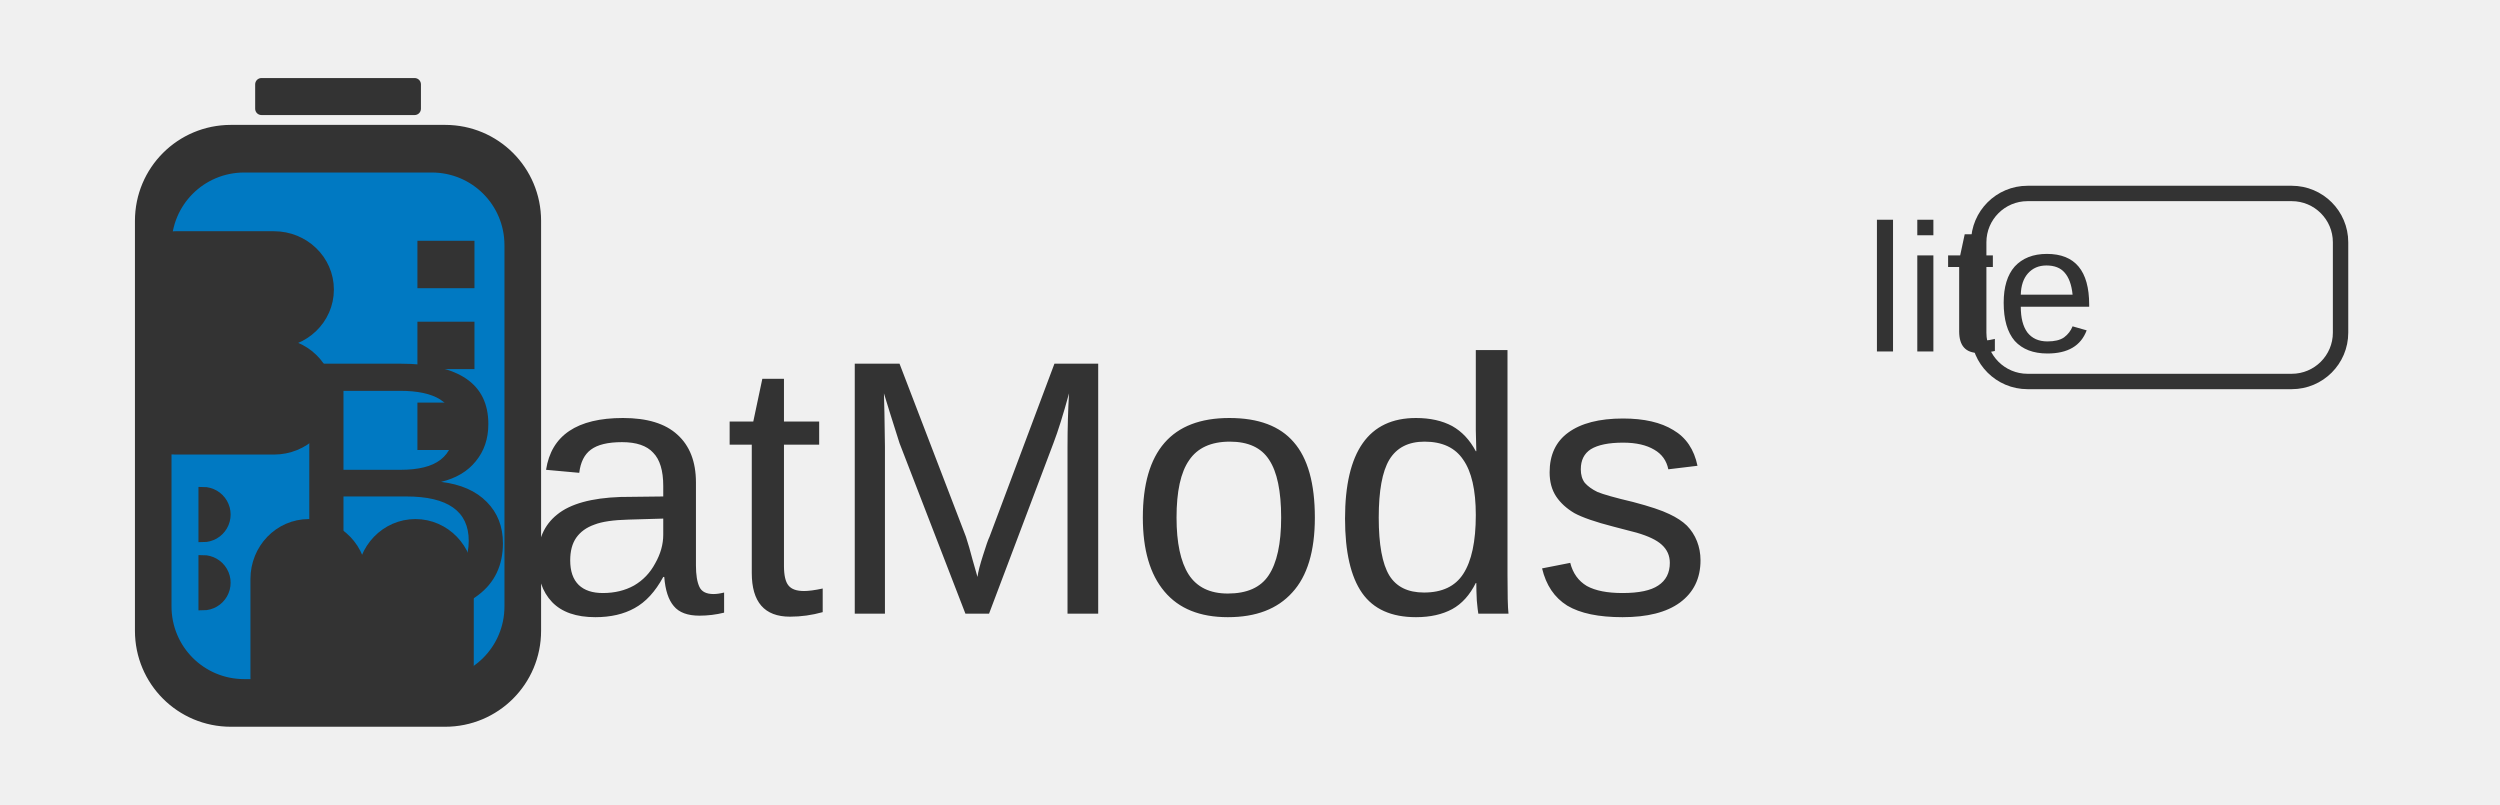
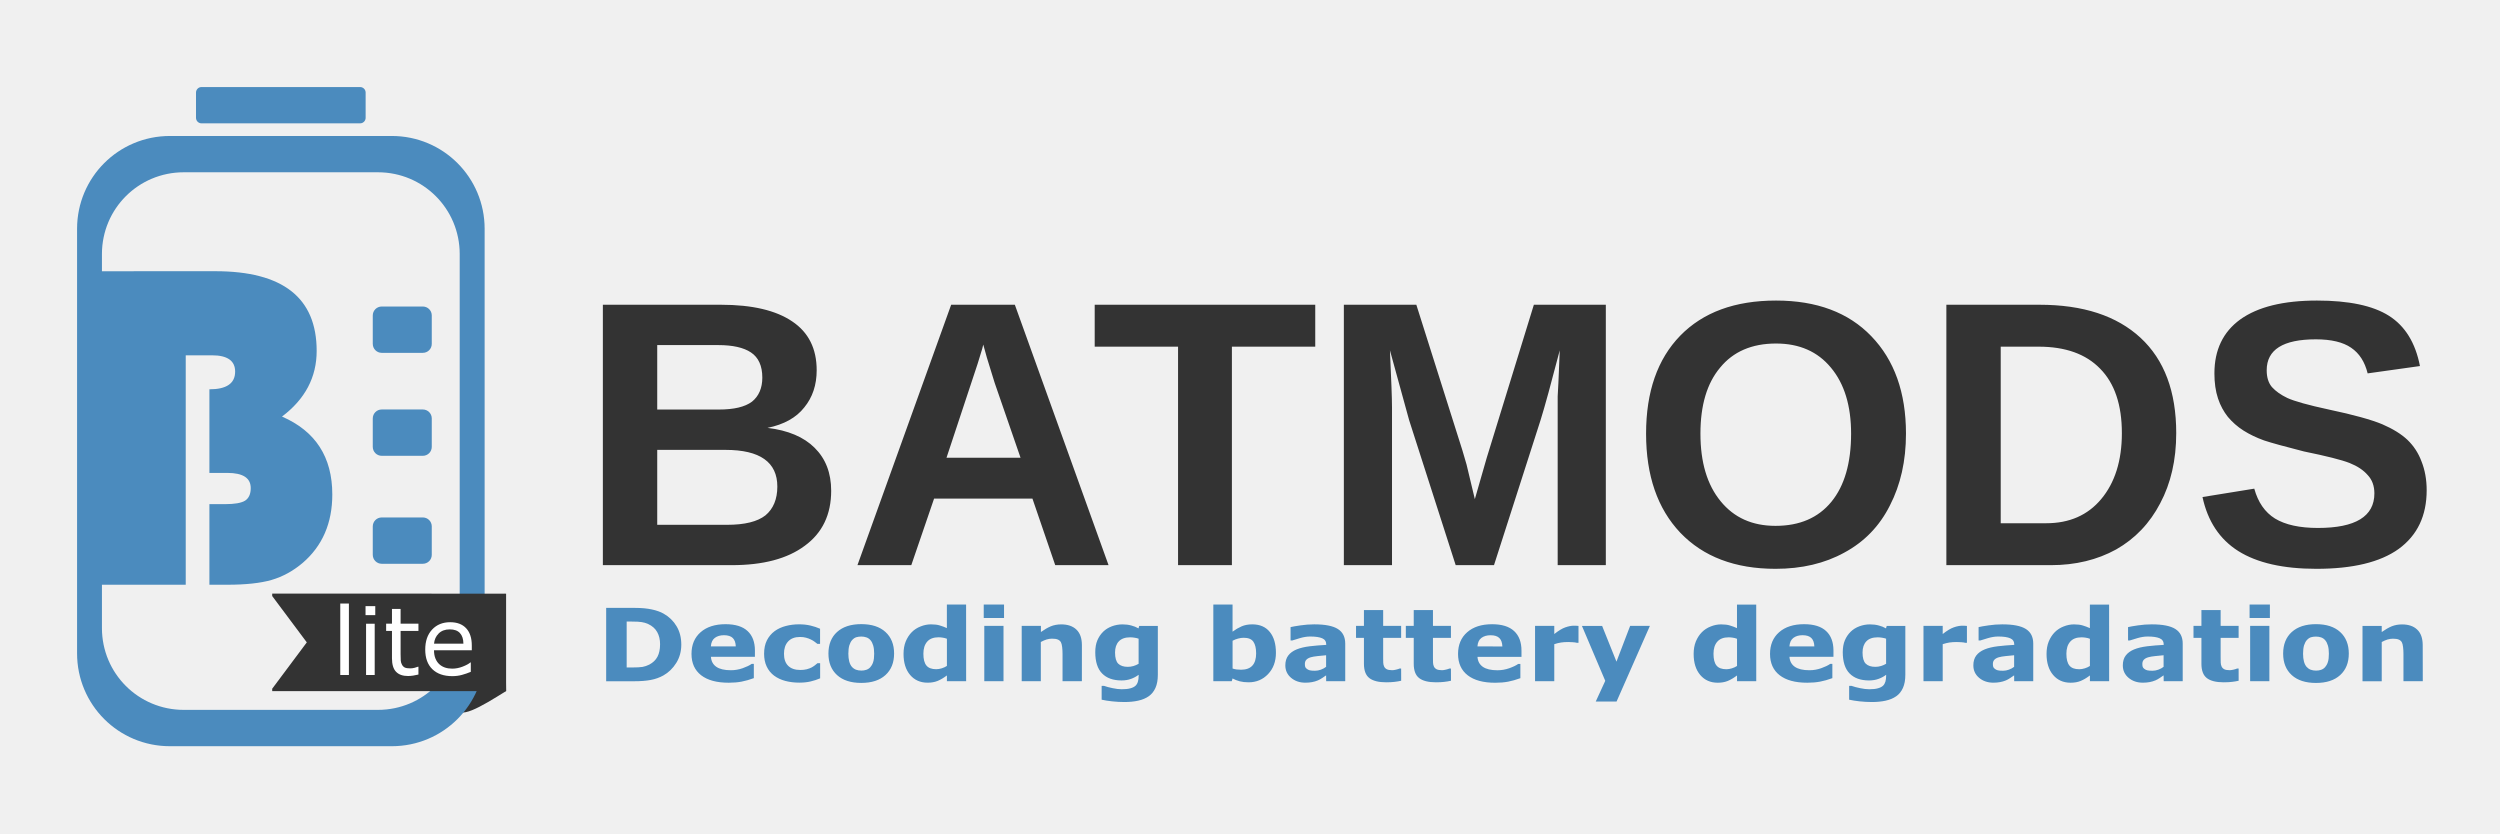
- <svg xmlns="http://www.w3.org/2000/svg" width="77.663mm" height="25mm" viewBox="0 0 77.663 25" version="1.1" id="svg1">
-   <defs id="defs1" />
-   <g id="layer1" transform="translate(-19.77096,-193.9952)">
-     <rect style="fill:none;fill-opacity:1;stroke:none;stroke-width:2.403;stroke-dasharray:none;stroke-opacity:1" id="rect125" width="77.663" height="25" x="19.771" y="193.995" ry="2.863" />
-     <g id="g31">
-       <rect style="fill:#0079c2;fill-opacity:1;stroke:none;stroke-width:0.811;stroke-opacity:1" id="rect115" width="10.83" height="16.562" x="24.857" y="198.942" ry="1.984" />
-       <rect style="fill:#333333;fill-opacity:0.997;stroke:#333333;stroke-width:0.061;stroke-dasharray:none;stroke-dashoffset:1.308;stroke-opacity:1" id="rect116" width="5.089" height="1.089" x="27.728" y="196.45" ry="0.166" />
-       <g id="g117" transform="matrix(1.17464,0,0,1.17464,-43.1862,88.11432)" style="fill:#333333;stroke:#333333">
-         <path style="fill:#333333;fill-opacity:1;stroke:#333333;stroke-width:0.241;stroke-dasharray:none;stroke-dashoffset:1.308;stroke-opacity:1" id="path116" d="m -103.137,58.966 a 0.61,0.61 0 0 1 -0.305,0.528 0.61,0.61 0 0 1 -0.61,0 0.61,0.61 0 0 1 -0.305,-0.528 h 0.61 z" transform="rotate(-90)" />
-         <path style="fill:#333333;fill-opacity:1;stroke:#333333;stroke-width:0.241;stroke-dasharray:none;stroke-dashoffset:1.308;stroke-opacity:1" id="path117" d="m -104.94,58.966 a 0.61,0.61 0 0 1 -0.305,0.528 0.61,0.61 0 0 1 -0.61,0 0.61,0.61 0 0 1 -0.305,-0.528 h 0.61 z" transform="rotate(-90)" />
-       </g>
-       <g id="g119" transform="matrix(1.024202,0,0,1.024202,-35.77279,103.6046)" style="fill:#333333;stroke:#333333">
-         <rect style="fill:#333333;fill-opacity:1;stroke:#333333;stroke-width:0.372;stroke-dasharray:none;stroke-dashoffset:1.308;stroke-opacity:1" id="rect117" width="1.358" height="1.066" x="67.078" y="100.652" ry="0.206" rx="0" />
-         <rect style="fill:#333333;fill-opacity:1;stroke:#333333;stroke-width:0.372;stroke-dasharray:none;stroke-dashoffset:1.308;stroke-opacity:1" id="rect118" width="1.358" height="1.066" x="67.078" y="98.198" ry="0.206" rx="0" />
-         <rect style="fill:#333333;fill-opacity:1;stroke:#333333;stroke-width:0.372;stroke-dasharray:none;stroke-dashoffset:1.308;stroke-opacity:1" id="rect119" width="1.358" height="1.066" x="67.078" y="95.744" ry="0.206" rx="0" />
-       </g>
-       <text xml:space="preserve" style="font-size:11.289px;line-height:0.9;font-family:Arial;-inkscape-font-specification:Arial;text-align:center;text-anchor:middle;fill:#333333;fill-opacity:1;stroke:none;stroke-width:2.8;stroke-dasharray:none;stroke-opacity:1" x="61.712" y="213.06" id="text123">
-         <tspan id="tspan123" style="font-size:11.289px;fill:#333333;fill-opacity:1;stroke:none;stroke-width:2.8" x="61.712" y="213.06">BatMods</tspan>
+ <svg xmlns="http://www.w3.org/2000/svg" width="75mm" height="25mm" viewBox="0 0 75 25" version="1.1" id="svg1">
+   <defs id="defs1">
+     </defs>
+   <g id="layer1" transform="translate(-21.72193,-141.3497)">
+     <rect style="fill:none;fill-opacity:1;stroke:none;stroke-width:2.361;stroke-dasharray:none;stroke-opacity:1" id="rect161" width="75" height="25" x="21.722" y="141.35" ry="2.863" />
+     <g id="g14">
+       <path style="fill:#333333;fill-opacity:1;stroke:none;stroke-width:0.5" d="m 37.029,291.329 c -0.743,0.462 -1.486,0.923 -1.492,0.436 -0.006,-0.487 0.724,-1.924 1.454,-3.361" id="path111" transform="translate(-0.1238333,-129.2469)" />
+       <text xml:space="preserve" style="font-style:normal;font-variant:normal;font-weight:normal;font-stretch:normal;font-size:11.289px;line-height:0.8;font-family:codicon;-inkscape-font-specification:'codicon, Normal';font-variant-ligatures:normal;font-variant-caps:normal;font-variant-numeric:normal;font-variant-east-asian:normal;fill:#333333;fill-opacity:1;stroke:#cccccc;stroke-width:0.497" x="39.298" y="157.359" id="text5" transform="scale(0.9940307,1.006005)">
+         <tspan id="tspan5" style="font-style:normal;font-variant:normal;font-weight:bold;font-stretch:normal;font-size:11.289px;line-height:0.8;font-family:Arial;-inkscape-font-specification:Arial;fill:#333333;fill-opacity:1;stroke:none;stroke-width:0.497" x="39.298" y="157.359">BATMODS</tspan>
+         <tspan style="font-style:normal;font-variant:normal;font-weight:normal;font-stretch:normal;font-size:11.289px;line-height:0.8;font-family:'Bauhaus 93';-inkscape-font-specification:'Bauhaus 93, Normal';font-variant-ligatures:normal;font-variant-caps:normal;font-variant-numeric:normal;font-variant-east-asian:normal;fill:#333333;fill-opacity:1;stroke:none;stroke-width:0.497" x="39.298" y="168.922" id="tspan6" />
      </text>
-       <text xml:space="preserve" style="font-size:5.644px;line-height:0.9;font-family:Arial;-inkscape-font-specification:Arial;text-align:center;text-anchor:middle;fill:#333333;fill-opacity:1;stroke:none;stroke-width:0.25;stroke-opacity:1" x="86.798" y="204.913" id="text124">
-         <tspan id="tspan124" style="font-size:5.644px;fill:#333333;fill-opacity:1;stroke:none;stroke-width:0.25;stroke-opacity:1" x="86.798" y="204.913">lite</tspan>
-       </text>
-       <rect style="fill:none;stroke:#333333;stroke-width:0.478;stroke-dasharray:none;stroke-opacity:1" id="rect138" width="11.241" height="5.841" x="81.24" y="200.005" ry="1.517" />
-       <path id="path115" style="fill:#333333;fill-opacity:0.997;stroke:#333333;stroke-width:0.39;stroke-dasharray:none;stroke-dashoffset:1.308;stroke-opacity:1" d="m 26.944,198.07 c -1.543,0 -2.786,1.243 -2.786,2.786 v 12.735 c 0,1.543 1.243,2.786 2.786,2.786 h 6.655 c 1.543,0 2.786,-1.243 2.786,-2.786 v -12.735 c 0,-1.543 -1.243,-2.786 -2.786,-2.786 z m 0.415,1.089 h 5.824 c 1.36,0 2.454,1.094 2.454,2.454 v 11.22 c 0,1.36 -1.094,2.454 -2.454,2.454 h -5.824 c -1.36,0 -2.455,-1.094 -2.455,-2.454 v -11.22 c 0,-1.36 1.095,-2.454 2.455,-2.454 z" />
-       <g id="g15">
-         <path id="path14" style="fill:#333333;fill-opacity:0.997;stroke:#333333;stroke-width:0.982;stroke-dasharray:none;stroke-dashoffset:1.308;stroke-opacity:1" d="m -29.364,-210.611 c 0.732,0 1.322,-0.612 1.322,-1.372 v -3.049 c 0,-0.288 -0.085,-0.555 -0.23,-0.775 h -2.183 c -0.145,0.22 -0.23,0.487 -0.23,0.775 v 3.049 c 0,0.76 0.59,1.372 1.322,1.372 z" transform="scale(-1)" />
-         <path id="path15" style="fill:#333333;fill-opacity:0.997;stroke:#333333;stroke-width:0.982;stroke-dasharray:none;stroke-dashoffset:1.308;stroke-opacity:1" d="m 32.677,210.611 c -0.732,0 -1.322,0.612 -1.322,1.372 v 3.049 c 0,0.288 0.085,0.555 0.23,0.775 h 2.183 c 0.145,-0.22 0.23,-0.487 0.23,-0.775 v -3.049 c 0,-0.76 -0.59,-1.372 -1.322,-1.372 z" />
-       </g>
-       <g id="g17" transform="rotate(90,33.31786,206.9452)">
-         <path id="path16" style="fill:#333333;fill-opacity:0.997;stroke:#333333;stroke-width:0.982;stroke-dasharray:none;stroke-dashoffset:1.308;stroke-opacity:1" d="m -29.364,-210.611 c 0.732,0 1.322,-0.612 1.322,-1.372 v -3.049 c 0,-0.288 -0.085,-0.555 -0.23,-0.775 h -2.183 c -0.145,0.22 -0.23,0.487 -0.23,0.775 v 3.049 c 0,0.76 0.59,1.372 1.322,1.372 z" transform="scale(-1)" />
-         <path id="path17" style="fill:#333333;fill-opacity:0.997;stroke:#333333;stroke-width:0.982;stroke-dasharray:none;stroke-dashoffset:1.308;stroke-opacity:1" d="m 32.677,210.611 c -0.732,0 -1.322,0.612 -1.322,1.372 v 3.049 c 0,0.288 0.085,0.555 0.23,0.775 h 2.183 c 0.145,-0.22 0.23,-0.487 0.23,-0.775 v -3.049 c 0,-0.76 -0.59,-1.372 -1.322,-1.372 z" />
-       </g>
+       <path id="path28" style="font-size:14.111px;line-height:0.9;font-family:Arial;-inkscape-font-specification:Arial;fill:#4b8bbe;fill-opacity:1;stroke:none;stroke-width:0.73" d="m 24.766,149.487 v 9.405 h 2.528 v -6.883 h 0.269 0.17 0.347 c 0.464,0 0.696,0.163 0.696,0.489 0,0.354 -0.258,0.531 -0.772,0.531 v 2.508 h 0.537 c 0.469,0 0.703,0.152 0.703,0.455 0,0.179 -0.057,0.305 -0.172,0.379 -0.115,0.069 -0.313,0.103 -0.593,0.103 h -0.475 v 2.418 h 0.531 c 0.56,0 1.006,-0.048 1.337,-0.145 0.331,-0.097 0.641,-0.266 0.93,-0.51 0.593,-0.51 0.889,-1.195 0.889,-2.054 0,-1.121 -0.503,-1.899 -1.509,-2.336 0.694,-0.524 1.04,-1.18 1.04,-1.97 0,-1.594 -1.013,-2.391 -3.039,-2.391 z m 8.408,7.386 h 1.232 c 0.149,0 0.269,0.12 0.269,0.269 v 0.852 c 0,0.149 -0.12,0.269 -0.269,0.269 h -1.232 c -0.149,0 -0.269,-0.12 -0.269,-0.269 v -0.852 c 0,-0.149 0.12,-0.269 0.269,-0.269 z m 0,-3.239 h 1.232 c 0.149,0 0.269,0.12 0.269,0.269 v 0.852 c 0,0.149 -0.12,0.269 -0.269,0.269 h -1.232 c -0.149,0 -0.269,-0.12 -0.269,-0.269 v -0.852 c 0,-0.149 0.12,-0.269 0.269,-0.269 z m 0,-3.089 h 1.232 c 0.149,0 0.269,0.12 0.269,0.269 v 0.852 c 0,0.149 -0.12,0.269 -0.269,0.269 h -1.232 c -0.149,0 -0.269,-0.12 -0.269,-0.269 v -0.852 c 0,-0.149 0.12,-0.269 0.269,-0.269 z m -6.354,-5.116 c -1.543,0 -2.786,1.243 -2.786,2.786 v 12.735 c 0,1.543 1.243,2.786 2.786,2.786 h 6.655 c 1.543,0 2.786,-1.243 2.786,-2.786 v -12.735 c 0,-1.543 -1.243,-2.786 -2.786,-2.786 z m 0.415,1.089 h 5.824 c 1.36,0 2.454,1.094 2.454,2.454 v 11.22 c 0,1.36 -1.094,2.454 -2.454,2.454 h -5.824 c -1.36,0 -2.455,-1.094 -2.455,-2.454 v -11.22 c 0,-1.36 1.095,-2.454 2.455,-2.454 z m 0.533,-2.557 h 4.757 c 0.092,0 0.166,0.074 0.166,0.166 v 0.757 c 0,0.092 -0.074,0.166 -0.166,0.166 h -4.757 c -0.092,0 -0.166,-0.074 -0.166,-0.166 v -0.757 c 0,-0.092 0.074,-0.166 0.166,-0.166 z" />
+       <path id="path110" style="fill:#333333;fill-opacity:1;stroke:none;stroke-width:0.284" d="m 29.888,159.158 v 0.073 l 1.038,1.39 -1.038,1.39 v 0.073 h 7.017 v -2.925 z" />
+       <path style="font-size:2.822px;line-height:0.8;font-family:codicon;-inkscape-font-specification:'codicon, Normal';fill:#ffffff;stroke-width:0.5" d="m 32.189,161.6 h -0.259 v -2.144 h 0.259 z m 0.791,-1.797 h -0.292 v -0.269 h 0.292 z m -0.017,1.797 h -0.259 v -1.539 h 0.259 z m 1.312,-0.014 q -0.073,0.019 -0.16,0.032 -0.085,0.012 -0.153,0.012 -0.236,0 -0.358,-0.127 -0.123,-0.127 -0.123,-0.407 v -0.819 h -0.175 v -0.218 h 0.175 v -0.442 h 0.259 v 0.442 h 0.535 v 0.218 h -0.535 v 0.701 q 0,0.121 0.005,0.19 0.005,0.068 0.039,0.127 0.03,0.055 0.083,0.081 0.054,0.025 0.163,0.025 0.063,0 0.132,-0.018 0.069,-0.019 0.099,-0.032 h 0.014 z m 1.601,-0.729 h -1.134 q 0,0.142 0.043,0.248 0.043,0.105 0.117,0.172 0.072,0.066 0.169,0.099 0.099,0.033 0.218,0.033 0.157,0 0.316,-0.062 0.16,-0.063 0.227,-0.124 h 0.014 v 0.282 q -0.131,0.055 -0.267,0.092 -0.136,0.037 -0.287,0.037 -0.383,0 -0.598,-0.207 -0.215,-0.208 -0.215,-0.59 0,-0.378 0.205,-0.599 0.207,-0.222 0.543,-0.222 0.311,0 0.48,0.182 0.169,0.182 0.169,0.517 z m -0.252,-0.198 q -0.001,-0.204 -0.103,-0.316 -0.101,-0.112 -0.307,-0.112 -0.208,0 -0.332,0.123 -0.123,0.123 -0.139,0.305 z" id="text110" aria-label="lite" />
+       <path style="font-weight:bold;font-size:3.151px;line-height:0.8;font-family:codicon;-inkscape-font-specification:'codicon, Normal';fill:#4b8bbe;stroke-width:0.558" d="m 40.497,167.29 q 0,0.32 -0.146,0.574 -0.146,0.252 -0.369,0.388 -0.168,0.102 -0.368,0.142 -0.2,0.04 -0.474,0.04 H 38.332 v -2.291 h 0.831 q 0.28,0 0.483,0.048 0.203,0.046 0.342,0.132 0.237,0.145 0.372,0.391 0.137,0.245 0.137,0.577 z m -0.611,-0.005 q 0,-0.226 -0.083,-0.386 -0.082,-0.162 -0.26,-0.252 -0.091,-0.045 -0.186,-0.06 -0.094,-0.017 -0.285,-0.017 h -0.149 v 1.434 h 0.149 q 0.211,0 0.309,-0.018 0.098,-0.02 0.192,-0.071 0.162,-0.092 0.237,-0.246 0.075,-0.155 0.075,-0.383 z m 2.732,0.386 H 41.351 q 0.012,0.203 0.154,0.311 0.143,0.108 0.42,0.108 0.175,0 0.34,-0.063 0.165,-0.063 0.26,-0.135 h 0.062 v 0.445 q -0.188,0.075 -0.354,0.109 -0.166,0.034 -0.368,0.034 -0.52,0 -0.797,-0.234 -0.277,-0.234 -0.277,-0.666 0,-0.428 0.262,-0.677 0.263,-0.251 0.72,-0.251 0.422,0 0.634,0.214 0.212,0.212 0.212,0.612 z m -0.551,-0.325 q -0.005,-0.174 -0.086,-0.262 -0.082,-0.088 -0.254,-0.088 -0.16,0 -0.263,0.083 -0.103,0.083 -0.115,0.266 z m 1.842,1.132 q -0.226,0 -0.414,-0.054 -0.186,-0.054 -0.325,-0.166 -0.137,-0.112 -0.212,-0.283 -0.075,-0.171 -0.075,-0.4 0,-0.242 0.08,-0.417 0.082,-0.175 0.226,-0.291 0.14,-0.109 0.323,-0.16 0.183,-0.051 0.38,-0.051 0.177,0 0.326,0.038 0.149,0.038 0.278,0.1 v 0.472 h -0.078 q -0.032,-0.028 -0.078,-0.065 -0.045,-0.037 -0.111,-0.072 -0.063,-0.034 -0.138,-0.055 -0.075,-0.023 -0.175,-0.023 -0.222,0 -0.342,0.142 -0.118,0.14 -0.118,0.382 0,0.249 0.122,0.378 0.123,0.129 0.348,0.129 0.105,0 0.188,-0.023 0.085,-0.025 0.14,-0.057 0.052,-0.031 0.092,-0.065 0.04,-0.034 0.074,-0.066 h 0.078 v 0.472 q -0.131,0.061 -0.274,0.097 -0.142,0.037 -0.314,0.037 z m 2.72,-0.909 q 0,0.426 -0.249,0.672 -0.248,0.245 -0.697,0.245 -0.449,0 -0.698,-0.245 -0.248,-0.246 -0.248,-0.672 0,-0.429 0.249,-0.674 0.251,-0.245 0.697,-0.245 0.452,0 0.698,0.246 0.248,0.246 0.248,0.672 z m -0.682,0.42 q 0.054,-0.066 0.08,-0.158 0.028,-0.094 0.028,-0.258 0,-0.152 -0.028,-0.255 -0.028,-0.103 -0.077,-0.165 -0.049,-0.063 -0.118,-0.089 -0.069,-0.026 -0.149,-0.026 -0.08,0 -0.143,0.021 -0.062,0.021 -0.118,0.086 -0.051,0.06 -0.082,0.165 -0.029,0.105 -0.029,0.263 0,0.142 0.026,0.246 0.026,0.103 0.077,0.166 0.049,0.06 0.117,0.088 0.069,0.028 0.157,0.028 0.075,0 0.143,-0.025 0.069,-0.026 0.117,-0.086 z m 2.758,0.443 h -0.554 v -0.18 q -0.143,0.117 -0.268,0.172 -0.125,0.055 -0.288,0.055 -0.315,0 -0.505,-0.243 -0.189,-0.243 -0.189,-0.655 0,-0.22 0.063,-0.389 0.065,-0.171 0.175,-0.292 0.105,-0.115 0.254,-0.178 0.149,-0.065 0.298,-0.065 0.155,0 0.254,0.034 0.1,0.032 0.205,0.083 v -0.735 h 0.554 z m -0.554,-0.477 v -0.848 q -0.058,-0.025 -0.123,-0.035 -0.065,-0.011 -0.118,-0.011 -0.218,0 -0.328,0.137 -0.109,0.135 -0.109,0.377 0,0.254 0.088,0.369 0.088,0.114 0.282,0.114 0.075,0 0.16,-0.028 0.085,-0.029 0.149,-0.075 z m 1.631,0.477 h -0.554 v -1.728 h 0.554 z m 0.015,-1.974 h -0.585 v -0.42 h 0.585 z m 2.243,1.974 h -0.557 v -0.857 q 0,-0.105 -0.011,-0.208 -0.011,-0.105 -0.037,-0.154 -0.031,-0.057 -0.091,-0.083 -0.058,-0.026 -0.165,-0.026 -0.075,0 -0.154,0.025 -0.077,0.025 -0.168,0.079 v 1.225 H 50.306 v -1.728 h 0.554 v 0.191 q 0.148,-0.115 0.283,-0.177 0.137,-0.061 0.303,-0.061 0.28,0 0.437,0.163 0.158,0.163 0.158,0.488 z m 2.189,-0.198 q 0,0.243 -0.069,0.409 -0.069,0.166 -0.194,0.26 -0.125,0.095 -0.302,0.137 -0.175,0.043 -0.397,0.043 -0.18,0 -0.355,-0.021 -0.174,-0.021 -0.302,-0.052 v -0.432 h 0.068 q 0.102,0.04 0.248,0.072 0.146,0.034 0.262,0.034 0.154,0 0.249,-0.029 0.097,-0.028 0.148,-0.08 0.048,-0.049 0.069,-0.126 0.022,-0.077 0.022,-0.185 v -0.032 q -0.1,0.082 -0.222,0.129 -0.122,0.048 -0.271,0.048 -0.363,0 -0.56,-0.218 -0.197,-0.218 -0.197,-0.665 0,-0.214 0.06,-0.369 0.06,-0.155 0.169,-0.271 0.102,-0.108 0.249,-0.168 0.149,-0.06 0.305,-0.06 0.14,0 0.254,0.034 0.115,0.032 0.209,0.091 l 0.02,-0.077 h 0.537 z m -0.554,-0.346 v -0.783 q -0.048,-0.02 -0.117,-0.031 -0.069,-0.012 -0.125,-0.012 -0.218,0 -0.328,0.126 -0.109,0.125 -0.109,0.349 0,0.249 0.092,0.348 0.094,0.099 0.277,0.099 0.083,0 0.163,-0.026 0.08,-0.026 0.146,-0.069 z m 3.957,-0.343 q 0,0.408 -0.226,0.665 -0.225,0.257 -0.562,0.257 -0.145,0 -0.254,-0.031 -0.109,-0.031 -0.208,-0.089 l -0.023,0.086 h -0.531 v -2.394 h 0.554 v 0.846 q 0.128,-0.102 0.26,-0.165 0.134,-0.063 0.308,-0.063 0.328,0 0.505,0.237 0.177,0.235 0.177,0.651 z m -0.571,0.011 q 0,-0.231 -0.078,-0.355 -0.078,-0.125 -0.28,-0.125 -0.078,0 -0.162,0.025 -0.083,0.023 -0.158,0.068 v 0.868 q 0.06,0.021 0.114,0.029 0.054,0.008 0.129,0.008 0.22,0 0.328,-0.129 0.108,-0.129 0.108,-0.388 z m 2.017,0.426 v -0.36 q -0.112,0.009 -0.243,0.026 -0.131,0.015 -0.198,0.037 -0.083,0.026 -0.128,0.077 -0.043,0.049 -0.043,0.131 0,0.054 0.009,0.088 0.009,0.034 0.046,0.065 0.035,0.031 0.085,0.046 0.049,0.014 0.154,0.014 0.083,0 0.168,-0.034 0.086,-0.034 0.151,-0.089 z m 0,0.268 q -0.045,0.034 -0.111,0.082 -0.066,0.048 -0.125,0.075 -0.082,0.037 -0.169,0.054 -0.088,0.018 -0.192,0.018 -0.246,0 -0.412,-0.152 -0.166,-0.152 -0.166,-0.389 0,-0.189 0.085,-0.309 0.085,-0.12 0.24,-0.189 0.154,-0.069 0.382,-0.099 0.228,-0.029 0.472,-0.043 v -0.009 q 0,-0.143 -0.117,-0.197 -0.117,-0.055 -0.345,-0.055 -0.137,0 -0.292,0.049 -0.155,0.048 -0.223,0.074 h -0.051 v -0.417 q 0.088,-0.023 0.285,-0.054 0.198,-0.032 0.397,-0.032 0.472,0 0.682,0.146 0.211,0.145 0.211,0.455 v 1.175 h -0.549 z m 2.163,0.168 q -0.089,0.023 -0.189,0.035 -0.1,0.014 -0.245,0.014 -0.323,0 -0.482,-0.131 -0.157,-0.131 -0.157,-0.448 v -0.808 h -0.228 v -0.375 h 0.228 v -0.494 h 0.554 v 0.494 h 0.518 v 0.375 h -0.518 v 0.612 q 0,0.091 0.002,0.158 0.002,0.068 0.025,0.122 0.022,0.054 0.075,0.086 0.055,0.031 0.16,0.031 0.043,0 0.112,-0.018 0.071,-0.018 0.098,-0.034 h 0.046 z m 1.435,0 q -0.089,0.023 -0.189,0.035 -0.1,0.014 -0.245,0.014 -0.323,0 -0.482,-0.131 -0.157,-0.131 -0.157,-0.448 v -0.808 h -0.228 v -0.375 h 0.228 v -0.494 h 0.554 v 0.494 h 0.518 v 0.375 h -0.518 v 0.612 q 0,0.091 0.002,0.158 0.002,0.068 0.025,0.122 0.022,0.054 0.075,0.086 0.055,0.031 0.16,0.031 0.043,0 0.112,-0.018 0.071,-0.018 0.098,-0.034 h 0.046 z m 2.032,-0.746 h -1.268 q 0.012,0.203 0.154,0.311 0.143,0.108 0.42,0.108 0.175,0 0.34,-0.063 0.165,-0.063 0.26,-0.135 h 0.062 v 0.445 q -0.188,0.075 -0.354,0.109 -0.166,0.034 -0.368,0.034 -0.52,0 -0.797,-0.234 -0.277,-0.234 -0.277,-0.666 0,-0.428 0.262,-0.677 0.263,-0.251 0.72,-0.251 0.422,0 0.634,0.214 0.212,0.212 0.212,0.612 z m -0.551,-0.325 q -0.005,-0.174 -0.086,-0.262 -0.082,-0.088 -0.254,-0.088 -0.16,0 -0.263,0.083 -0.103,0.083 -0.115,0.266 z m 2.194,-0.114 h -0.049 q -0.035,-0.012 -0.114,-0.018 -0.078,-0.006 -0.131,-0.006 -0.118,0 -0.209,0.015 -0.091,0.015 -0.195,0.052 v 1.157 h -0.554 v -1.728 h 0.554 v 0.254 q 0.183,-0.157 0.318,-0.208 0.135,-0.052 0.249,-0.052 0.029,0 0.066,0.002 0.037,0.002 0.065,0.005 z m 1.094,0.589 0.394,-1.117 h 0.569 l -0.96,2.362 h -0.6 l 0.274,-0.646 -0.672,-1.715 h 0.582 z m 4.028,0.611 h -0.554 v -0.18 q -0.143,0.117 -0.268,0.172 -0.125,0.055 -0.288,0.055 -0.315,0 -0.505,-0.243 -0.189,-0.243 -0.189,-0.655 0,-0.22 0.063,-0.389 0.065,-0.171 0.175,-0.292 0.105,-0.115 0.254,-0.178 0.149,-0.065 0.298,-0.065 0.155,0 0.254,0.034 0.1,0.032 0.205,0.083 v -0.735 h 0.554 z m -0.554,-0.477 v -0.848 q -0.058,-0.025 -0.123,-0.035 -0.065,-0.011 -0.118,-0.011 -0.218,0 -0.328,0.137 -0.109,0.135 -0.109,0.377 0,0.254 0.088,0.369 0.088,0.114 0.282,0.114 0.075,0 0.16,-0.028 0.085,-0.029 0.149,-0.075 z m 2.779,-0.285 h -1.268 q 0.012,0.203 0.154,0.311 0.143,0.108 0.42,0.108 0.175,0 0.34,-0.063 0.165,-0.063 0.26,-0.135 h 0.062 v 0.445 q -0.188,0.075 -0.354,0.109 -0.166,0.034 -0.368,0.034 -0.52,0 -0.797,-0.234 -0.277,-0.234 -0.277,-0.666 0,-0.428 0.262,-0.677 0.263,-0.251 0.72,-0.251 0.422,0 0.634,0.214 0.212,0.212 0.212,0.612 z m -0.551,-0.325 q -0.005,-0.174 -0.086,-0.262 -0.082,-0.088 -0.254,-0.088 -0.16,0 -0.263,0.083 -0.103,0.083 -0.115,0.266 z m 2.622,0.888 q 0,0.243 -0.069,0.409 -0.069,0.166 -0.194,0.26 -0.125,0.095 -0.302,0.137 -0.175,0.043 -0.397,0.043 -0.18,0 -0.355,-0.021 -0.174,-0.021 -0.302,-0.052 v -0.432 h 0.068 q 0.102,0.04 0.248,0.072 0.146,0.034 0.262,0.034 0.154,0 0.249,-0.029 0.097,-0.028 0.148,-0.08 0.048,-0.049 0.069,-0.126 0.022,-0.077 0.022,-0.185 v -0.032 q -0.1,0.082 -0.222,0.129 -0.122,0.048 -0.271,0.048 -0.363,0 -0.56,-0.218 -0.197,-0.218 -0.197,-0.665 0,-0.214 0.06,-0.369 0.06,-0.155 0.169,-0.271 0.102,-0.108 0.249,-0.168 0.149,-0.06 0.305,-0.06 0.14,0 0.254,0.034 0.115,0.032 0.209,0.091 l 0.02,-0.077 h 0.537 z m -0.554,-0.346 v -0.783 q -0.048,-0.02 -0.117,-0.031 -0.069,-0.012 -0.125,-0.012 -0.218,0 -0.328,0.126 -0.109,0.125 -0.109,0.349 0,0.249 0.092,0.348 0.094,0.099 0.277,0.099 0.083,0 0.163,-0.026 0.08,-0.026 0.146,-0.069 z m 2.329,-0.655 h -0.049 q -0.035,-0.012 -0.114,-0.018 -0.078,-0.006 -0.131,-0.006 -0.118,0 -0.209,0.015 -0.091,0.015 -0.195,0.052 v 1.157 h -0.554 v -1.728 h 0.554 v 0.254 q 0.183,-0.157 0.318,-0.208 0.135,-0.052 0.249,-0.052 0.029,0 0.066,0.002 0.037,0.002 0.065,0.005 z m 1.36,0.749 v -0.36 q -0.112,0.009 -0.243,0.026 -0.131,0.015 -0.198,0.037 -0.083,0.026 -0.128,0.077 -0.043,0.049 -0.043,0.131 0,0.054 0.009,0.088 0.009,0.034 0.046,0.065 0.035,0.031 0.085,0.046 0.049,0.014 0.154,0.014 0.083,0 0.168,-0.034 0.086,-0.034 0.151,-0.089 z m 0,0.268 q -0.045,0.034 -0.111,0.082 -0.066,0.048 -0.125,0.075 -0.082,0.037 -0.169,0.054 -0.088,0.018 -0.192,0.018 -0.246,0 -0.412,-0.152 -0.166,-0.152 -0.166,-0.389 0,-0.189 0.085,-0.309 0.085,-0.12 0.24,-0.189 0.154,-0.069 0.382,-0.099 0.228,-0.029 0.472,-0.043 v -0.009 q 0,-0.143 -0.117,-0.197 -0.117,-0.055 -0.345,-0.055 -0.137,0 -0.292,0.049 -0.155,0.048 -0.223,0.074 h -0.051 v -0.417 q 0.088,-0.023 0.285,-0.054 0.198,-0.032 0.397,-0.032 0.472,0 0.682,0.146 0.211,0.145 0.211,0.455 v 1.175 h -0.549 z m 2.738,0.183 h -0.554 v -0.18 q -0.143,0.117 -0.268,0.172 -0.125,0.055 -0.288,0.055 -0.315,0 -0.505,-0.243 -0.189,-0.243 -0.189,-0.655 0,-0.22 0.063,-0.389 0.065,-0.171 0.175,-0.292 0.105,-0.115 0.254,-0.178 0.149,-0.065 0.298,-0.065 0.155,0 0.254,0.034 0.1,0.032 0.205,0.083 v -0.735 h 0.554 z m -0.554,-0.477 v -0.848 q -0.058,-0.025 -0.123,-0.035 -0.065,-0.011 -0.118,-0.011 -0.218,0 -0.328,0.137 -0.109,0.135 -0.109,0.377 0,0.254 0.088,0.369 0.088,0.114 0.282,0.114 0.075,0 0.16,-0.028 0.085,-0.029 0.149,-0.075 z m 2.123,0.026 v -0.36 q -0.112,0.009 -0.243,0.026 -0.131,0.015 -0.198,0.037 -0.083,0.026 -0.128,0.077 -0.043,0.049 -0.043,0.131 0,0.054 0.009,0.088 0.009,0.034 0.046,0.065 0.035,0.031 0.085,0.046 0.049,0.014 0.154,0.014 0.083,0 0.168,-0.034 0.086,-0.034 0.151,-0.089 z m 0,0.268 q -0.045,0.034 -0.111,0.082 -0.066,0.048 -0.125,0.075 -0.082,0.037 -0.169,0.054 -0.088,0.018 -0.192,0.018 -0.246,0 -0.412,-0.152 -0.166,-0.152 -0.166,-0.389 0,-0.189 0.085,-0.309 0.085,-0.12 0.24,-0.189 0.154,-0.069 0.382,-0.099 0.228,-0.029 0.472,-0.043 v -0.009 q 0,-0.143 -0.117,-0.197 -0.117,-0.055 -0.345,-0.055 -0.137,0 -0.292,0.049 -0.155,0.048 -0.223,0.074 h -0.051 v -0.417 q 0.088,-0.023 0.285,-0.054 0.198,-0.032 0.397,-0.032 0.472,0 0.682,0.146 0.211,0.145 0.211,0.455 v 1.175 H 83.214 Z m 2.163,0.168 q -0.089,0.023 -0.189,0.035 -0.1,0.014 -0.245,0.014 -0.323,0 -0.482,-0.131 -0.157,-0.131 -0.157,-0.448 v -0.808 h -0.228 v -0.375 h 0.228 v -0.494 h 0.554 v 0.494 h 0.518 v 0.375 h -0.518 v 0.612 q 0,0.091 0.002,0.158 0.002,0.068 0.025,0.122 0.022,0.054 0.075,0.086 0.055,0.031 0.16,0.031 0.043,0 0.112,-0.018 0.071,-0.018 0.098,-0.034 h 0.046 z m 0.885,0.015 h -0.554 v -1.728 h 0.554 z m 0.015,-1.974 h -0.585 v -0.42 h 0.585 z m 2.274,1.111 q 0,0.426 -0.249,0.672 -0.248,0.245 -0.697,0.245 -0.449,0 -0.698,-0.245 -0.248,-0.246 -0.248,-0.672 0,-0.429 0.249,-0.674 0.251,-0.245 0.697,-0.245 0.452,0 0.698,0.246 0.248,0.246 0.248,0.672 z m -0.682,0.42 q 0.054,-0.066 0.08,-0.158 0.028,-0.094 0.028,-0.258 0,-0.152 -0.028,-0.255 -0.028,-0.103 -0.077,-0.165 -0.049,-0.063 -0.118,-0.089 -0.069,-0.026 -0.149,-0.026 -0.08,0 -0.143,0.021 -0.062,0.021 -0.118,0.086 -0.051,0.06 -0.082,0.165 -0.029,0.105 -0.029,0.263 0,0.142 0.026,0.246 0.026,0.103 0.077,0.166 0.049,0.06 0.117,0.088 0.069,0.028 0.157,0.028 0.075,0 0.143,-0.025 0.069,-0.026 0.117,-0.086 z m 2.814,0.443 h -0.557 v -0.857 q 0,-0.105 -0.011,-0.208 -0.011,-0.105 -0.037,-0.154 -0.031,-0.057 -0.091,-0.083 -0.058,-0.026 -0.165,-0.026 -0.075,0 -0.154,0.025 -0.077,0.025 -0.168,0.079 v 1.225 h -0.554 v -1.728 h 0.554 v 0.191 q 0.148,-0.115 0.283,-0.177 0.137,-0.061 0.303,-0.061 0.28,0 0.437,0.163 0.158,0.163 0.158,0.488 z" id="text111" transform="scale(1.041084,0.9605374)" aria-label="Decoding battery degradation" />
    </g>
  </g>
</svg>
